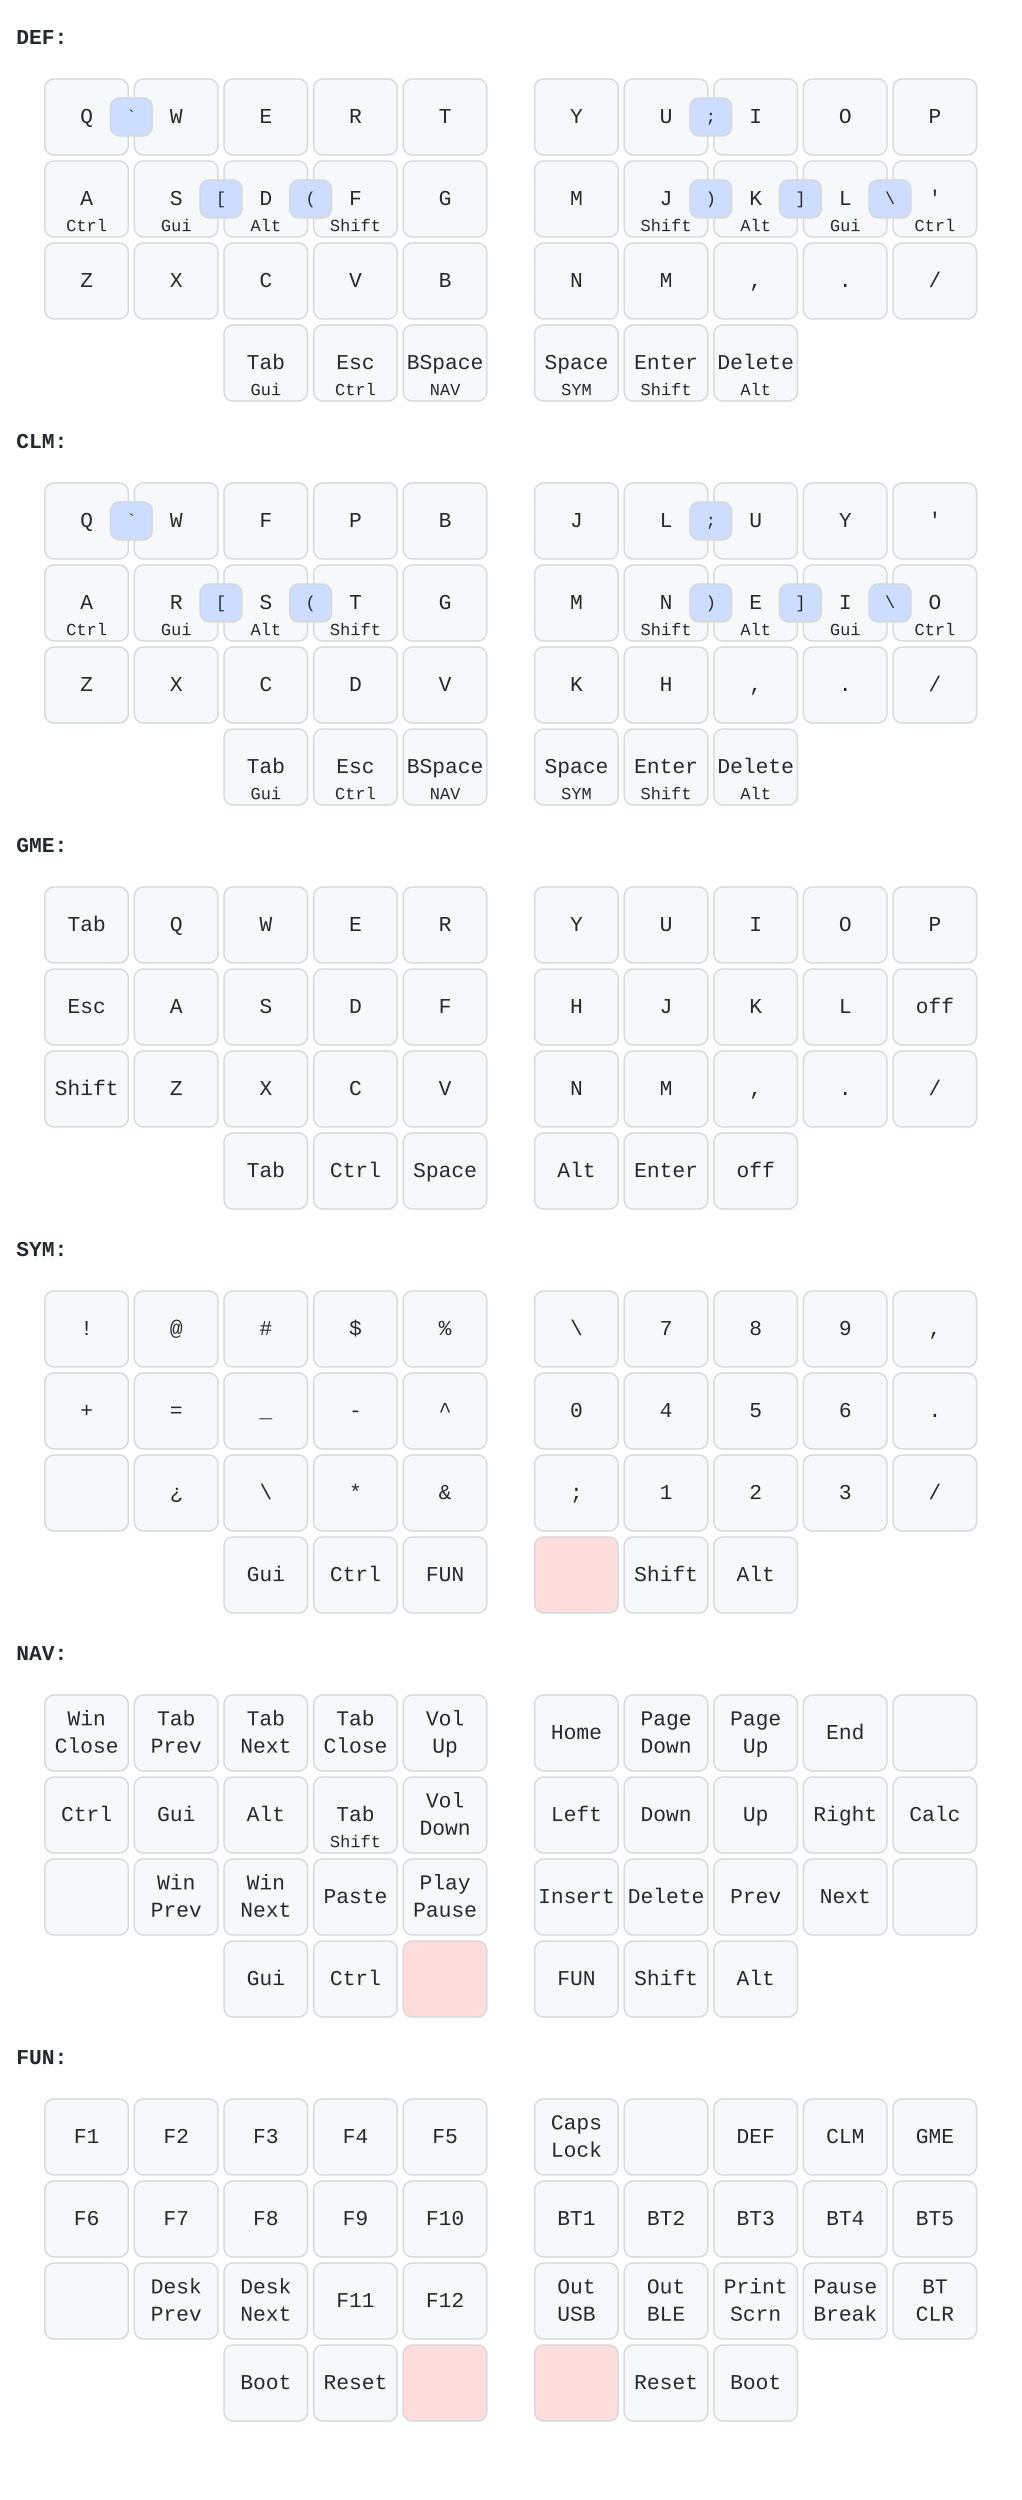
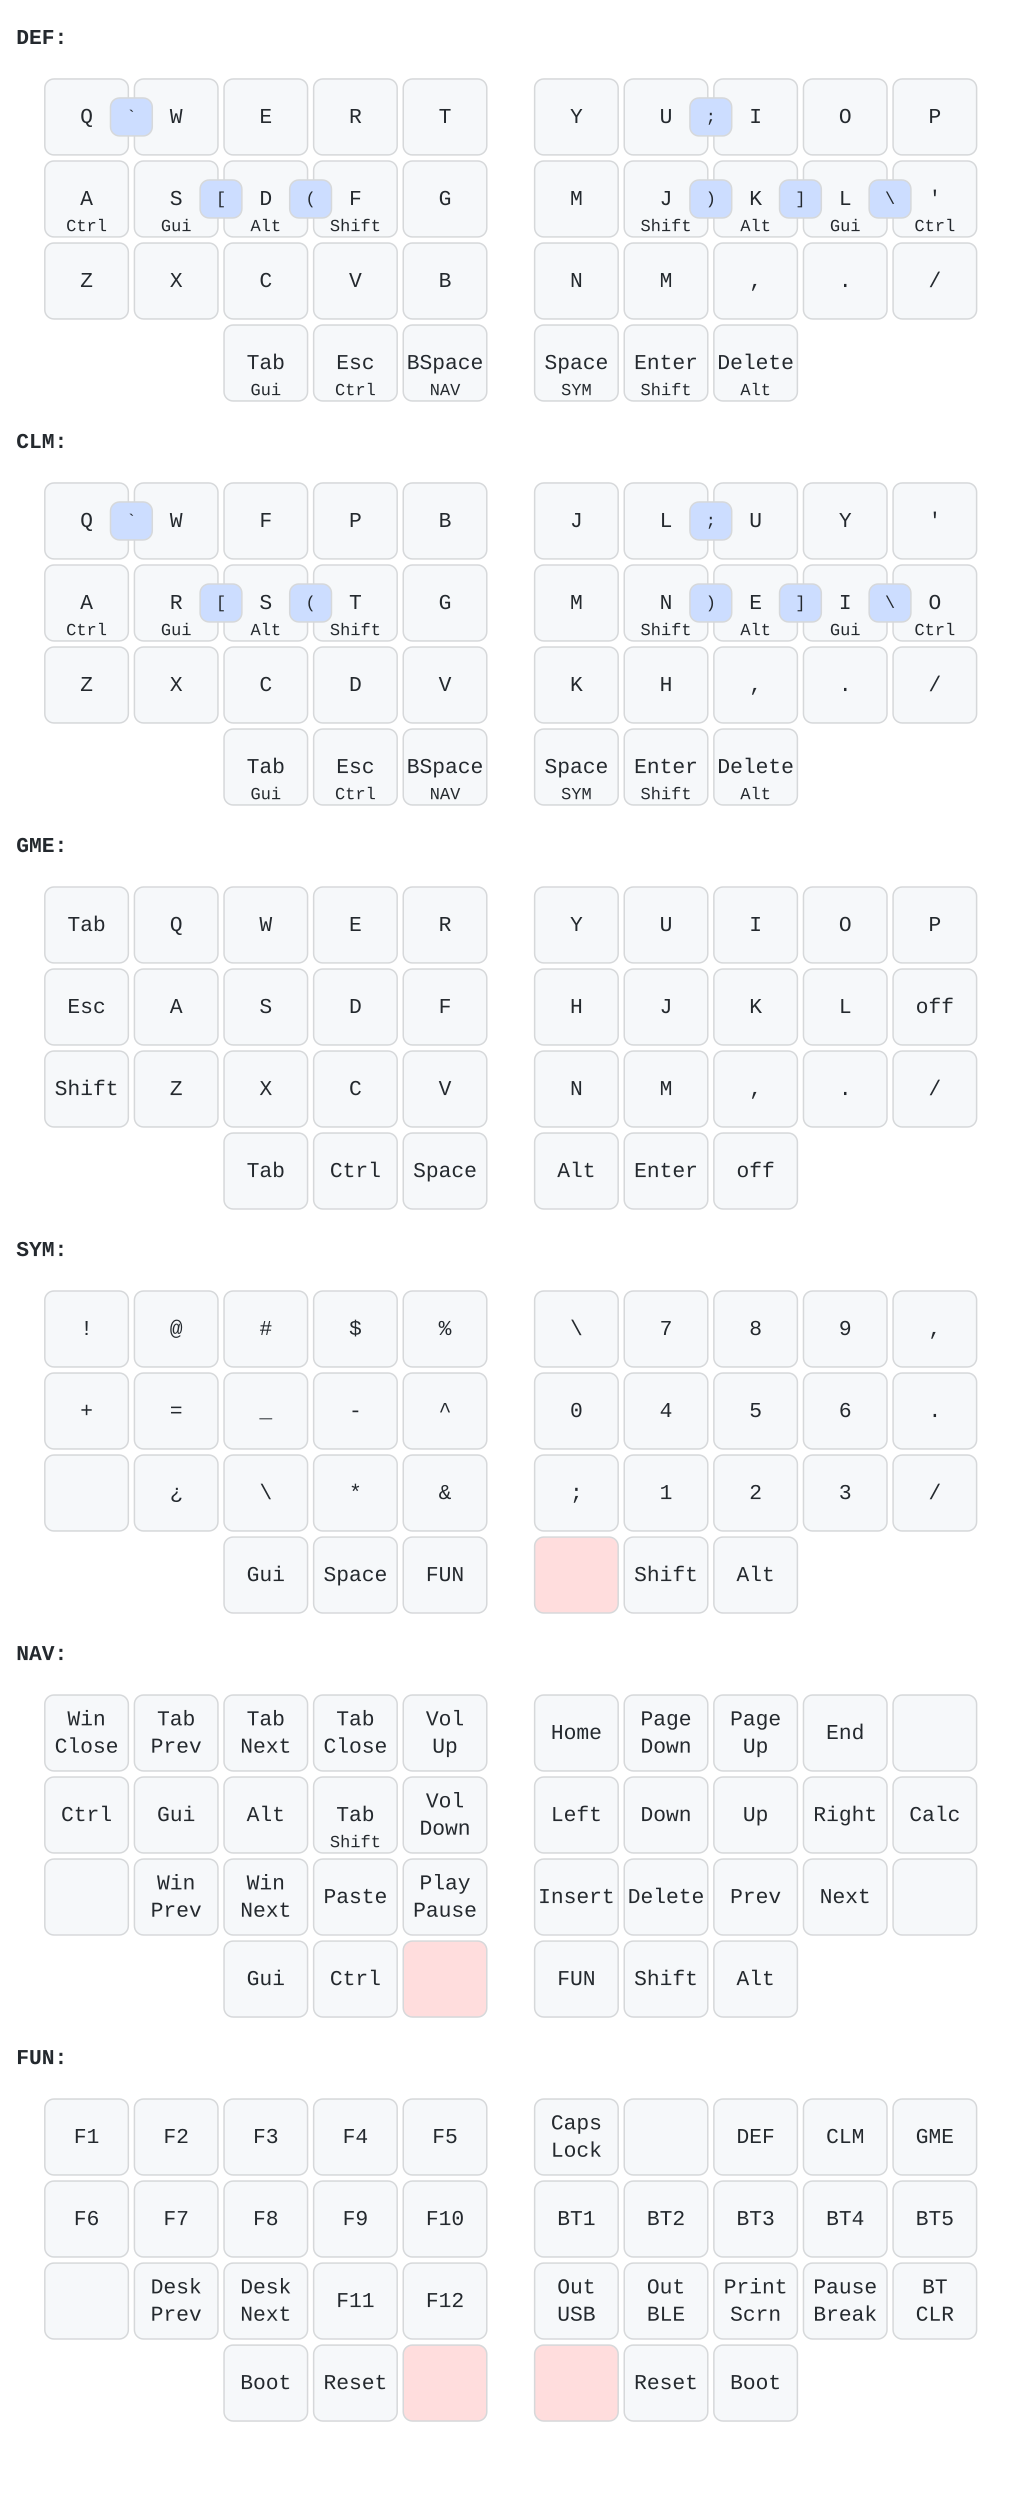
<svg xmlns="http://www.w3.org/2000/svg" width="672.5" height="1646" viewBox="0 0 672.5 1646">
  <style>
    svg {
        font-family: SFMono-Regular,Consolas,Liberation Mono,Menlo,monospace;
        font-size: 14px;
        font-kerning: normal;
        text-rendering: optimizeLegibility;
        fill: #24292e;
    }

    rect {
        fill: #f6f8fa;
        stroke: #d6d8da;
        stroke-width: 1;
    }

    .held {
        fill: #fdd;
    }

    .combo {
        fill: #cdf;
    }
</style>
  <text text-anchor="middle" dominant-baseline="middle" x="27.5" y="25.0" font-weight="bold">DEF:</text>
  <rect rx="6" ry="6" x="29.5" y="52" width="55" height="50" class="" />
  <text text-anchor="middle" dominant-baseline="middle" x="57.0" y="77.0">Q</text>
  <rect rx="6" ry="6" x="88.5" y="52" width="55" height="50" class="" />
  <text text-anchor="middle" dominant-baseline="middle" x="116.0" y="77.0">W</text>
  <rect rx="6" ry="6" x="147.5" y="52" width="55" height="50" class="" />
  <text text-anchor="middle" dominant-baseline="middle" x="175.0" y="77.0">E</text>
  <rect rx="6" ry="6" x="206.5" y="52" width="55" height="50" class="" />
  <text text-anchor="middle" dominant-baseline="middle" x="234.0" y="77.0">R</text>
  <rect rx="6" ry="6" x="265.5" y="52" width="55" height="50" class="" />
  <text text-anchor="middle" dominant-baseline="middle" x="293.0" y="77.0">T</text>
  <rect rx="6" ry="6" x="29.5" y="106" width="55" height="50" class="" />
  <text text-anchor="middle" dominant-baseline="middle" x="57.0" y="131.0">A</text>
  <text text-anchor="middle" dominant-baseline="middle" x="57.0" y="149.0" font-size="80%">Ctrl</text>
  <rect rx="6" ry="6" x="88.5" y="106" width="55" height="50" class="" />
  <text text-anchor="middle" dominant-baseline="middle" x="116.0" y="131.0">S</text>
  <text text-anchor="middle" dominant-baseline="middle" x="116.0" y="149.0" font-size="80%">Gui</text>
  <rect rx="6" ry="6" x="147.5" y="106" width="55" height="50" class="" />
  <text text-anchor="middle" dominant-baseline="middle" x="175.0" y="131.0">D</text>
  <text text-anchor="middle" dominant-baseline="middle" x="175.0" y="149.0" font-size="80%">Alt</text>
  <rect rx="6" ry="6" x="206.5" y="106" width="55" height="50" class="" />
  <text text-anchor="middle" dominant-baseline="middle" x="234.0" y="131.0">F</text>
  <text text-anchor="middle" dominant-baseline="middle" x="234.0" y="149.0" font-size="80%">Shift</text>
  <rect rx="6" ry="6" x="265.5" y="106" width="55" height="50" class="" />
  <text text-anchor="middle" dominant-baseline="middle" x="293.0" y="131.0">G</text>
  <rect rx="6" ry="6" x="29.5" y="160" width="55" height="50" class="" />
  <text text-anchor="middle" dominant-baseline="middle" x="57.0" y="185.0">Z</text>
  <rect rx="6" ry="6" x="88.5" y="160" width="55" height="50" class="" />
  <text text-anchor="middle" dominant-baseline="middle" x="116.0" y="185.0">X</text>
  <rect rx="6" ry="6" x="147.5" y="160" width="55" height="50" class="" />
  <text text-anchor="middle" dominant-baseline="middle" x="175.0" y="185.0">C</text>
  <rect rx="6" ry="6" x="206.5" y="160" width="55" height="50" class="" />
  <text text-anchor="middle" dominant-baseline="middle" x="234.0" y="185.0">V</text>
  <rect rx="6" ry="6" x="265.5" y="160" width="55" height="50" class="" />
  <text text-anchor="middle" dominant-baseline="middle" x="293.0" y="185.0">B</text>
  <rect rx="6" ry="6" x="352.0" y="52" width="55" height="50" class="" />
  <text text-anchor="middle" dominant-baseline="middle" x="379.5" y="77.0">Y</text>
  <rect rx="6" ry="6" x="411.0" y="52" width="55" height="50" class="" />
  <text text-anchor="middle" dominant-baseline="middle" x="438.5" y="77.0">U</text>
  <rect rx="6" ry="6" x="470.0" y="52" width="55" height="50" class="" />
  <text text-anchor="middle" dominant-baseline="middle" x="497.5" y="77.0">I</text>
  <rect rx="6" ry="6" x="529.0" y="52" width="55" height="50" class="" />
  <text text-anchor="middle" dominant-baseline="middle" x="556.5" y="77.0">O</text>
  <rect rx="6" ry="6" x="588.0" y="52" width="55" height="50" class="" />
  <text text-anchor="middle" dominant-baseline="middle" x="615.5" y="77.0">P</text>
  <rect rx="6" ry="6" x="352.0" y="106" width="55" height="50" class="" />
  <text text-anchor="middle" dominant-baseline="middle" x="379.5" y="131.0">M</text>
  <rect rx="6" ry="6" x="411.0" y="106" width="55" height="50" class="" />
  <text text-anchor="middle" dominant-baseline="middle" x="438.5" y="131.0">J</text>
  <text text-anchor="middle" dominant-baseline="middle" x="438.5" y="149.0" font-size="80%">Shift</text>
  <rect rx="6" ry="6" x="470.0" y="106" width="55" height="50" class="" />
  <text text-anchor="middle" dominant-baseline="middle" x="497.5" y="131.0">K</text>
  <text text-anchor="middle" dominant-baseline="middle" x="497.5" y="149.0" font-size="80%">Alt</text>
  <rect rx="6" ry="6" x="529.0" y="106" width="55" height="50" class="" />
  <text text-anchor="middle" dominant-baseline="middle" x="556.5" y="131.0">L</text>
  <text text-anchor="middle" dominant-baseline="middle" x="556.5" y="149.0" font-size="80%">Gui</text>
  <rect rx="6" ry="6" x="588.0" y="106" width="55" height="50" class="" />
  <text text-anchor="middle" dominant-baseline="middle" x="615.5" y="131.0">'</text>
  <text text-anchor="middle" dominant-baseline="middle" x="615.5" y="149.0" font-size="80%">Ctrl</text>
  <rect rx="6" ry="6" x="352.0" y="160" width="55" height="50" class="" />
  <text text-anchor="middle" dominant-baseline="middle" x="379.5" y="185.0">N</text>
  <rect rx="6" ry="6" x="411.0" y="160" width="55" height="50" class="" />
  <text text-anchor="middle" dominant-baseline="middle" x="438.5" y="185.0">M</text>
  <rect rx="6" ry="6" x="470.0" y="160" width="55" height="50" class="" />
  <text text-anchor="middle" dominant-baseline="middle" x="497.5" y="185.0">,</text>
  <rect rx="6" ry="6" x="529.0" y="160" width="55" height="50" class="" />
  <text text-anchor="middle" dominant-baseline="middle" x="556.5" y="185.0">.</text>
  <rect rx="6" ry="6" x="588.0" y="160" width="55" height="50" class="" />
  <text text-anchor="middle" dominant-baseline="middle" x="615.5" y="185.0">/</text>
  <rect rx="6" ry="6" x="147.5" y="214" width="55" height="50" class="" />
  <text text-anchor="middle" dominant-baseline="middle" x="175.0" y="239.0">Tab</text>
  <text text-anchor="middle" dominant-baseline="middle" x="175.0" y="257.0" font-size="80%">Gui</text>
  <rect rx="6" ry="6" x="206.5" y="214" width="55" height="50" class="" />
  <text text-anchor="middle" dominant-baseline="middle" x="234.0" y="239.0">Esc</text>
  <text text-anchor="middle" dominant-baseline="middle" x="234.0" y="257.0" font-size="80%">Ctrl</text>
  <rect rx="6" ry="6" x="265.5" y="214" width="55" height="50" class="" />
  <text text-anchor="middle" dominant-baseline="middle" x="293.0" y="239.0">BSpace</text>
  <text text-anchor="middle" dominant-baseline="middle" x="293.0" y="257.0" font-size="80%">NAV</text>
  <rect rx="6" ry="6" x="352.0" y="214" width="55" height="50" class="" />
  <text text-anchor="middle" dominant-baseline="middle" x="379.5" y="239.0">Space</text>
  <text text-anchor="middle" dominant-baseline="middle" x="379.5" y="257.0" font-size="80%">SYM</text>
  <rect rx="6" ry="6" x="411.0" y="214" width="55" height="50" class="" />
  <text text-anchor="middle" dominant-baseline="middle" x="438.5" y="239.0">Enter</text>
  <text text-anchor="middle" dominant-baseline="middle" x="438.5" y="257.0" font-size="80%">Shift</text>
  <rect rx="6" ry="6" x="470.0" y="214" width="55" height="50" class="" />
  <text text-anchor="middle" dominant-baseline="middle" x="497.5" y="239.0">Delete</text>
  <text text-anchor="middle" dominant-baseline="middle" x="497.5" y="257.0" font-size="80%">Alt</text>
  <rect rx="6" ry="6" x="72.75" y="64.5" width="27.5" height="25.0" class="combo" />
  <text text-anchor="middle" dominant-baseline="middle" x="86.5" y="77.0" font-size="80%">`</text>
  <rect rx="6" ry="6" x="454.25" y="64.5" width="27.5" height="25.0" class="combo" />
  <text text-anchor="middle" dominant-baseline="middle" x="468.0" y="77.0" font-size="80%">;</text>
  <rect rx="6" ry="6" x="190.75" y="118.5" width="27.5" height="25.0" class="combo" />
  <text text-anchor="middle" dominant-baseline="middle" x="204.5" y="131.0" font-size="80%">(</text>
  <rect rx="6" ry="6" x="454.25" y="118.5" width="27.5" height="25.0" class="combo" />
  <text text-anchor="middle" dominant-baseline="middle" x="468.0" y="131.0" font-size="80%">)</text>
  <rect rx="6" ry="6" x="131.75" y="118.5" width="27.5" height="25.0" class="combo" />
  <text text-anchor="middle" dominant-baseline="middle" x="145.5" y="131.0" font-size="80%">[</text>
  <rect rx="6" ry="6" x="513.25" y="118.5" width="27.5" height="25.0" class="combo" />
  <text text-anchor="middle" dominant-baseline="middle" x="527.0" y="131.0" font-size="80%">]</text>
  <rect rx="6" ry="6" x="572.25" y="118.5" width="27.5" height="25.0" class="combo" />
  <text text-anchor="middle" dominant-baseline="middle" x="586.0" y="131.0" font-size="80%">\</text>
  <text text-anchor="middle" dominant-baseline="middle" x="27.5" y="291.0" font-weight="bold">CLM:</text>
  <rect rx="6" ry="6" x="29.5" y="318" width="55" height="50" class="" />
  <text text-anchor="middle" dominant-baseline="middle" x="57.0" y="343.0">Q</text>
  <rect rx="6" ry="6" x="88.5" y="318" width="55" height="50" class="" />
  <text text-anchor="middle" dominant-baseline="middle" x="116.0" y="343.0">W</text>
  <rect rx="6" ry="6" x="147.5" y="318" width="55" height="50" class="" />
  <text text-anchor="middle" dominant-baseline="middle" x="175.0" y="343.0">F</text>
  <rect rx="6" ry="6" x="206.5" y="318" width="55" height="50" class="" />
  <text text-anchor="middle" dominant-baseline="middle" x="234.0" y="343.0">P</text>
  <rect rx="6" ry="6" x="265.5" y="318" width="55" height="50" class="" />
  <text text-anchor="middle" dominant-baseline="middle" x="293.0" y="343.0">B</text>
  <rect rx="6" ry="6" x="29.5" y="372" width="55" height="50" class="" />
  <text text-anchor="middle" dominant-baseline="middle" x="57.0" y="397.0">A</text>
  <text text-anchor="middle" dominant-baseline="middle" x="57.0" y="415.0" font-size="80%">Ctrl</text>
  <rect rx="6" ry="6" x="88.5" y="372" width="55" height="50" class="" />
  <text text-anchor="middle" dominant-baseline="middle" x="116.0" y="397.0">R</text>
  <text text-anchor="middle" dominant-baseline="middle" x="116.0" y="415.0" font-size="80%">Gui</text>
  <rect rx="6" ry="6" x="147.5" y="372" width="55" height="50" class="" />
  <text text-anchor="middle" dominant-baseline="middle" x="175.0" y="397.0">S</text>
  <text text-anchor="middle" dominant-baseline="middle" x="175.0" y="415.0" font-size="80%">Alt</text>
  <rect rx="6" ry="6" x="206.5" y="372" width="55" height="50" class="" />
  <text text-anchor="middle" dominant-baseline="middle" x="234.0" y="397.0">T</text>
  <text text-anchor="middle" dominant-baseline="middle" x="234.0" y="415.0" font-size="80%">Shift</text>
  <rect rx="6" ry="6" x="265.5" y="372" width="55" height="50" class="" />
  <text text-anchor="middle" dominant-baseline="middle" x="293.0" y="397.0">G</text>
  <rect rx="6" ry="6" x="29.5" y="426" width="55" height="50" class="" />
  <text text-anchor="middle" dominant-baseline="middle" x="57.0" y="451.0">Z</text>
  <rect rx="6" ry="6" x="88.5" y="426" width="55" height="50" class="" />
  <text text-anchor="middle" dominant-baseline="middle" x="116.0" y="451.0">X</text>
  <rect rx="6" ry="6" x="147.5" y="426" width="55" height="50" class="" />
  <text text-anchor="middle" dominant-baseline="middle" x="175.0" y="451.0">C</text>
  <rect rx="6" ry="6" x="206.5" y="426" width="55" height="50" class="" />
  <text text-anchor="middle" dominant-baseline="middle" x="234.0" y="451.0">D</text>
  <rect rx="6" ry="6" x="265.5" y="426" width="55" height="50" class="" />
  <text text-anchor="middle" dominant-baseline="middle" x="293.0" y="451.0">V</text>
  <rect rx="6" ry="6" x="352.0" y="318" width="55" height="50" class="" />
  <text text-anchor="middle" dominant-baseline="middle" x="379.5" y="343.0">J</text>
  <rect rx="6" ry="6" x="411.0" y="318" width="55" height="50" class="" />
  <text text-anchor="middle" dominant-baseline="middle" x="438.5" y="343.0">L</text>
  <rect rx="6" ry="6" x="470.0" y="318" width="55" height="50" class="" />
  <text text-anchor="middle" dominant-baseline="middle" x="497.5" y="343.0">U</text>
  <rect rx="6" ry="6" x="529.0" y="318" width="55" height="50" class="" />
  <text text-anchor="middle" dominant-baseline="middle" x="556.5" y="343.0">Y</text>
  <rect rx="6" ry="6" x="588.0" y="318" width="55" height="50" class="" />
  <text text-anchor="middle" dominant-baseline="middle" x="615.5" y="343.0">'</text>
  <rect rx="6" ry="6" x="352.0" y="372" width="55" height="50" class="" />
  <text text-anchor="middle" dominant-baseline="middle" x="379.5" y="397.0">M</text>
  <rect rx="6" ry="6" x="411.0" y="372" width="55" height="50" class="" />
  <text text-anchor="middle" dominant-baseline="middle" x="438.5" y="397.0">N</text>
  <text text-anchor="middle" dominant-baseline="middle" x="438.5" y="415.0" font-size="80%">Shift</text>
  <rect rx="6" ry="6" x="470.0" y="372" width="55" height="50" class="" />
  <text text-anchor="middle" dominant-baseline="middle" x="497.5" y="397.0">E</text>
  <text text-anchor="middle" dominant-baseline="middle" x="497.5" y="415.0" font-size="80%">Alt</text>
  <rect rx="6" ry="6" x="529.0" y="372" width="55" height="50" class="" />
  <text text-anchor="middle" dominant-baseline="middle" x="556.5" y="397.0">I</text>
  <text text-anchor="middle" dominant-baseline="middle" x="556.5" y="415.0" font-size="80%">Gui</text>
  <rect rx="6" ry="6" x="588.0" y="372" width="55" height="50" class="" />
  <text text-anchor="middle" dominant-baseline="middle" x="615.5" y="397.0">O</text>
  <text text-anchor="middle" dominant-baseline="middle" x="615.5" y="415.0" font-size="80%">Ctrl</text>
  <rect rx="6" ry="6" x="352.0" y="426" width="55" height="50" class="" />
  <text text-anchor="middle" dominant-baseline="middle" x="379.5" y="451.0">K</text>
  <rect rx="6" ry="6" x="411.0" y="426" width="55" height="50" class="" />
  <text text-anchor="middle" dominant-baseline="middle" x="438.5" y="451.0">H</text>
  <rect rx="6" ry="6" x="470.0" y="426" width="55" height="50" class="" />
  <text text-anchor="middle" dominant-baseline="middle" x="497.5" y="451.0">,</text>
  <rect rx="6" ry="6" x="529.0" y="426" width="55" height="50" class="" />
  <text text-anchor="middle" dominant-baseline="middle" x="556.5" y="451.0">.</text>
  <rect rx="6" ry="6" x="588.0" y="426" width="55" height="50" class="" />
  <text text-anchor="middle" dominant-baseline="middle" x="615.5" y="451.0">/</text>
  <rect rx="6" ry="6" x="147.5" y="480" width="55" height="50" class="" />
  <text text-anchor="middle" dominant-baseline="middle" x="175.0" y="505.0">Tab</text>
  <text text-anchor="middle" dominant-baseline="middle" x="175.0" y="523.0" font-size="80%">Gui</text>
  <rect rx="6" ry="6" x="206.5" y="480" width="55" height="50" class="" />
  <text text-anchor="middle" dominant-baseline="middle" x="234.0" y="505.0">Esc</text>
  <text text-anchor="middle" dominant-baseline="middle" x="234.0" y="523.0" font-size="80%">Ctrl</text>
  <rect rx="6" ry="6" x="265.5" y="480" width="55" height="50" class="" />
  <text text-anchor="middle" dominant-baseline="middle" x="293.0" y="505.0">BSpace</text>
  <text text-anchor="middle" dominant-baseline="middle" x="293.0" y="523.0" font-size="80%">NAV</text>
  <rect rx="6" ry="6" x="352.0" y="480" width="55" height="50" class="" />
  <text text-anchor="middle" dominant-baseline="middle" x="379.5" y="505.0">Space</text>
  <text text-anchor="middle" dominant-baseline="middle" x="379.5" y="523.0" font-size="80%">SYM</text>
  <rect rx="6" ry="6" x="411.0" y="480" width="55" height="50" class="" />
  <text text-anchor="middle" dominant-baseline="middle" x="438.5" y="505.0">Enter</text>
  <text text-anchor="middle" dominant-baseline="middle" x="438.5" y="523.0" font-size="80%">Shift</text>
  <rect rx="6" ry="6" x="470.0" y="480" width="55" height="50" class="" />
  <text text-anchor="middle" dominant-baseline="middle" x="497.5" y="505.0">Delete</text>
  <text text-anchor="middle" dominant-baseline="middle" x="497.5" y="523.0" font-size="80%">Alt</text>
  <rect rx="6" ry="6" x="72.75" y="330.5" width="27.5" height="25.0" class="combo" />
  <text text-anchor="middle" dominant-baseline="middle" x="86.5" y="343.0" font-size="80%">`</text>
  <rect rx="6" ry="6" x="454.25" y="330.5" width="27.5" height="25.0" class="combo" />
  <text text-anchor="middle" dominant-baseline="middle" x="468.0" y="343.0" font-size="80%">;</text>
  <rect rx="6" ry="6" x="190.75" y="384.5" width="27.5" height="25.0" class="combo" />
  <text text-anchor="middle" dominant-baseline="middle" x="204.5" y="397.0" font-size="80%">(</text>
  <rect rx="6" ry="6" x="454.25" y="384.5" width="27.5" height="25.0" class="combo" />
  <text text-anchor="middle" dominant-baseline="middle" x="468.0" y="397.0" font-size="80%">)</text>
  <rect rx="6" ry="6" x="131.75" y="384.5" width="27.5" height="25.0" class="combo" />
  <text text-anchor="middle" dominant-baseline="middle" x="145.5" y="397.0" font-size="80%">[</text>
  <rect rx="6" ry="6" x="513.25" y="384.5" width="27.5" height="25.0" class="combo" />
  <text text-anchor="middle" dominant-baseline="middle" x="527.0" y="397.0" font-size="80%">]</text>
  <rect rx="6" ry="6" x="572.25" y="384.5" width="27.5" height="25.0" class="combo" />
  <text text-anchor="middle" dominant-baseline="middle" x="586.0" y="397.0" font-size="80%">\</text>
  <text text-anchor="middle" dominant-baseline="middle" x="27.5" y="557.0" font-weight="bold">GME:</text>
  <rect rx="6" ry="6" x="29.5" y="584" width="55" height="50" class="" />
  <text text-anchor="middle" dominant-baseline="middle" x="57.0" y="609.0">Tab</text>
  <rect rx="6" ry="6" x="88.5" y="584" width="55" height="50" class="" />
  <text text-anchor="middle" dominant-baseline="middle" x="116.0" y="609.0">Q</text>
  <rect rx="6" ry="6" x="147.5" y="584" width="55" height="50" class="" />
  <text text-anchor="middle" dominant-baseline="middle" x="175.0" y="609.0">W</text>
  <rect rx="6" ry="6" x="206.5" y="584" width="55" height="50" class="" />
  <text text-anchor="middle" dominant-baseline="middle" x="234.0" y="609.0">E</text>
  <rect rx="6" ry="6" x="265.5" y="584" width="55" height="50" class="" />
  <text text-anchor="middle" dominant-baseline="middle" x="293.0" y="609.0">R</text>
  <rect rx="6" ry="6" x="29.5" y="638" width="55" height="50" class="" />
  <text text-anchor="middle" dominant-baseline="middle" x="57.0" y="663.0">Esc</text>
  <rect rx="6" ry="6" x="88.5" y="638" width="55" height="50" class="" />
  <text text-anchor="middle" dominant-baseline="middle" x="116.0" y="663.0">A</text>
  <rect rx="6" ry="6" x="147.5" y="638" width="55" height="50" class="" />
  <text text-anchor="middle" dominant-baseline="middle" x="175.0" y="663.0">S</text>
  <rect rx="6" ry="6" x="206.5" y="638" width="55" height="50" class="" />
  <text text-anchor="middle" dominant-baseline="middle" x="234.0" y="663.0">D</text>
  <rect rx="6" ry="6" x="265.5" y="638" width="55" height="50" class="" />
  <text text-anchor="middle" dominant-baseline="middle" x="293.0" y="663.0">F</text>
  <rect rx="6" ry="6" x="29.5" y="692" width="55" height="50" class="" />
  <text text-anchor="middle" dominant-baseline="middle" x="57.0" y="717.0">Shift</text>
  <rect rx="6" ry="6" x="88.5" y="692" width="55" height="50" class="" />
  <text text-anchor="middle" dominant-baseline="middle" x="116.0" y="717.0">Z</text>
  <rect rx="6" ry="6" x="147.5" y="692" width="55" height="50" class="" />
  <text text-anchor="middle" dominant-baseline="middle" x="175.0" y="717.0">X</text>
  <rect rx="6" ry="6" x="206.5" y="692" width="55" height="50" class="" />
  <text text-anchor="middle" dominant-baseline="middle" x="234.0" y="717.0">C</text>
  <rect rx="6" ry="6" x="265.5" y="692" width="55" height="50" class="" />
  <text text-anchor="middle" dominant-baseline="middle" x="293.0" y="717.0">V</text>
  <rect rx="6" ry="6" x="352.0" y="584" width="55" height="50" class="" />
  <text text-anchor="middle" dominant-baseline="middle" x="379.5" y="609.0">Y</text>
  <rect rx="6" ry="6" x="411.0" y="584" width="55" height="50" class="" />
  <text text-anchor="middle" dominant-baseline="middle" x="438.5" y="609.0">U</text>
  <rect rx="6" ry="6" x="470.0" y="584" width="55" height="50" class="" />
  <text text-anchor="middle" dominant-baseline="middle" x="497.5" y="609.0">I</text>
  <rect rx="6" ry="6" x="529.0" y="584" width="55" height="50" class="" />
  <text text-anchor="middle" dominant-baseline="middle" x="556.5" y="609.0">O</text>
  <rect rx="6" ry="6" x="588.0" y="584" width="55" height="50" class="" />
  <text text-anchor="middle" dominant-baseline="middle" x="615.5" y="609.0">P</text>
  <rect rx="6" ry="6" x="352.0" y="638" width="55" height="50" class="" />
  <text text-anchor="middle" dominant-baseline="middle" x="379.5" y="663.0">H</text>
  <rect rx="6" ry="6" x="411.0" y="638" width="55" height="50" class="" />
  <text text-anchor="middle" dominant-baseline="middle" x="438.5" y="663.0">J</text>
  <rect rx="6" ry="6" x="470.0" y="638" width="55" height="50" class="" />
  <text text-anchor="middle" dominant-baseline="middle" x="497.5" y="663.0">K</text>
  <rect rx="6" ry="6" x="529.0" y="638" width="55" height="50" class="" />
  <text text-anchor="middle" dominant-baseline="middle" x="556.5" y="663.0">L</text>
  <rect rx="6" ry="6" x="588.0" y="638" width="55" height="50" class="" />
  <text text-anchor="middle" dominant-baseline="middle" x="615.5" y="663.0">off</text>
  <rect rx="6" ry="6" x="352.0" y="692" width="55" height="50" class="" />
  <text text-anchor="middle" dominant-baseline="middle" x="379.5" y="717.0">N</text>
  <rect rx="6" ry="6" x="411.0" y="692" width="55" height="50" class="" />
  <text text-anchor="middle" dominant-baseline="middle" x="438.5" y="717.0">M</text>
  <rect rx="6" ry="6" x="470.0" y="692" width="55" height="50" class="" />
  <text text-anchor="middle" dominant-baseline="middle" x="497.5" y="717.0">,</text>
  <rect rx="6" ry="6" x="529.0" y="692" width="55" height="50" class="" />
  <text text-anchor="middle" dominant-baseline="middle" x="556.5" y="717.0">.</text>
  <rect rx="6" ry="6" x="588.0" y="692" width="55" height="50" class="" />
  <text text-anchor="middle" dominant-baseline="middle" x="615.5" y="717.0">/</text>
  <rect rx="6" ry="6" x="147.5" y="746" width="55" height="50" class="" />
  <text text-anchor="middle" dominant-baseline="middle" x="175.0" y="771.0">Tab</text>
  <rect rx="6" ry="6" x="206.5" y="746" width="55" height="50" class="" />
  <text text-anchor="middle" dominant-baseline="middle" x="234.0" y="771.0">Ctrl</text>
  <rect rx="6" ry="6" x="265.5" y="746" width="55" height="50" class="" />
  <text text-anchor="middle" dominant-baseline="middle" x="293.0" y="771.0">Space</text>
  <rect rx="6" ry="6" x="352.0" y="746" width="55" height="50" class="" />
  <text text-anchor="middle" dominant-baseline="middle" x="379.5" y="771.0">Alt</text>
  <rect rx="6" ry="6" x="411.0" y="746" width="55" height="50" class="" />
  <text text-anchor="middle" dominant-baseline="middle" x="438.5" y="771.0">Enter</text>
  <rect rx="6" ry="6" x="470.0" y="746" width="55" height="50" class="" />
  <text text-anchor="middle" dominant-baseline="middle" x="497.5" y="771.0">off</text>
  <text text-anchor="middle" dominant-baseline="middle" x="27.5" y="823.0" font-weight="bold">SYM:</text>
  <rect rx="6" ry="6" x="29.5" y="850" width="55" height="50" class="" />
  <text text-anchor="middle" dominant-baseline="middle" x="57.0" y="875.0">!</text>
  <rect rx="6" ry="6" x="88.5" y="850" width="55" height="50" class="" />
  <text text-anchor="middle" dominant-baseline="middle" x="116.0" y="875.0">@</text>
  <rect rx="6" ry="6" x="147.5" y="850" width="55" height="50" class="" />
  <text text-anchor="middle" dominant-baseline="middle" x="175.0" y="875.0">#</text>
  <rect rx="6" ry="6" x="206.5" y="850" width="55" height="50" class="" />
  <text text-anchor="middle" dominant-baseline="middle" x="234.0" y="875.0">$</text>
  <rect rx="6" ry="6" x="265.5" y="850" width="55" height="50" class="" />
  <text text-anchor="middle" dominant-baseline="middle" x="293.0" y="875.0">%</text>
  <rect rx="6" ry="6" x="29.5" y="904" width="55" height="50" class="" />
  <text text-anchor="middle" dominant-baseline="middle" x="57.0" y="929.0">+</text>
  <rect rx="6" ry="6" x="88.5" y="904" width="55" height="50" class="" />
  <text text-anchor="middle" dominant-baseline="middle" x="116.0" y="929.0">=</text>
  <rect rx="6" ry="6" x="147.5" y="904" width="55" height="50" class="" />
  <text text-anchor="middle" dominant-baseline="middle" x="175.0" y="929.0">_</text>
  <rect rx="6" ry="6" x="206.5" y="904" width="55" height="50" class="" />
  <text text-anchor="middle" dominant-baseline="middle" x="234.0" y="929.0">-</text>
  <rect rx="6" ry="6" x="265.5" y="904" width="55" height="50" class="" />
  <text text-anchor="middle" dominant-baseline="middle" x="293.0" y="929.0">^</text>
  <rect rx="6" ry="6" x="29.5" y="958" width="55" height="50" class="" />
  <rect rx="6" ry="6" x="88.5" y="958" width="55" height="50" class="" />
  <text text-anchor="middle" dominant-baseline="middle" x="116.0" y="983.0">¿</text>
  <rect rx="6" ry="6" x="147.5" y="958" width="55" height="50" class="" />
  <text text-anchor="middle" dominant-baseline="middle" x="175.0" y="983.0">\</text>
  <rect rx="6" ry="6" x="206.5" y="958" width="55" height="50" class="" />
  <text text-anchor="middle" dominant-baseline="middle" x="234.0" y="983.0">*</text>
  <rect rx="6" ry="6" x="265.5" y="958" width="55" height="50" class="" />
  <text text-anchor="middle" dominant-baseline="middle" x="293.0" y="983.0">&amp;</text>
  <rect rx="6" ry="6" x="352.0" y="850" width="55" height="50" class="" />
  <text text-anchor="middle" dominant-baseline="middle" x="379.5" y="875.0">\</text>
  <rect rx="6" ry="6" x="411.0" y="850" width="55" height="50" class="" />
  <text text-anchor="middle" dominant-baseline="middle" x="438.5" y="875.0">7</text>
  <rect rx="6" ry="6" x="470.0" y="850" width="55" height="50" class="" />
  <text text-anchor="middle" dominant-baseline="middle" x="497.5" y="875.0">8</text>
  <rect rx="6" ry="6" x="529.0" y="850" width="55" height="50" class="" />
  <text text-anchor="middle" dominant-baseline="middle" x="556.5" y="875.0">9</text>
  <rect rx="6" ry="6" x="588.0" y="850" width="55" height="50" class="" />
  <text text-anchor="middle" dominant-baseline="middle" x="615.5" y="875.0">,</text>
  <rect rx="6" ry="6" x="352.0" y="904" width="55" height="50" class="" />
  <text text-anchor="middle" dominant-baseline="middle" x="379.5" y="929.0">0</text>
  <rect rx="6" ry="6" x="411.0" y="904" width="55" height="50" class="" />
  <text text-anchor="middle" dominant-baseline="middle" x="438.5" y="929.0">4</text>
  <rect rx="6" ry="6" x="470.0" y="904" width="55" height="50" class="" />
  <text text-anchor="middle" dominant-baseline="middle" x="497.5" y="929.0">5</text>
  <rect rx="6" ry="6" x="529.0" y="904" width="55" height="50" class="" />
  <text text-anchor="middle" dominant-baseline="middle" x="556.5" y="929.0">6</text>
  <rect rx="6" ry="6" x="588.0" y="904" width="55" height="50" class="" />
  <text text-anchor="middle" dominant-baseline="middle" x="615.5" y="929.0">.</text>
  <rect rx="6" ry="6" x="352.0" y="958" width="55" height="50" class="" />
  <text text-anchor="middle" dominant-baseline="middle" x="379.5" y="983.0">;</text>
  <rect rx="6" ry="6" x="411.0" y="958" width="55" height="50" class="" />
  <text text-anchor="middle" dominant-baseline="middle" x="438.5" y="983.0">1</text>
  <rect rx="6" ry="6" x="470.0" y="958" width="55" height="50" class="" />
  <text text-anchor="middle" dominant-baseline="middle" x="497.5" y="983.0">2</text>
  <rect rx="6" ry="6" x="529.0" y="958" width="55" height="50" class="" />
  <text text-anchor="middle" dominant-baseline="middle" x="556.5" y="983.0">3</text>
  <rect rx="6" ry="6" x="588.0" y="958" width="55" height="50" class="" />
  <text text-anchor="middle" dominant-baseline="middle" x="615.5" y="983.0">/</text>
  <rect rx="6" ry="6" x="147.5" y="1012" width="55" height="50" class="" />
  <text text-anchor="middle" dominant-baseline="middle" x="175.0" y="1037.0">Gui</text>
  <rect rx="6" ry="6" x="206.5" y="1012" width="55" height="50" class="" />
-   <text text-anchor="middle" dominant-baseline="middle" x="234.0" y="1037.0">Ctrl</text>
+   <text text-anchor="middle" dominant-baseline="middle" x="234.0" y="1037.0">Space</text>
  <rect rx="6" ry="6" x="265.5" y="1012" width="55" height="50" class="" />
  <text text-anchor="middle" dominant-baseline="middle" x="293.0" y="1037.0">FUN</text>
  <rect rx="6" ry="6" x="352.0" y="1012" width="55" height="50" class="held" />
  <rect rx="6" ry="6" x="411.0" y="1012" width="55" height="50" class="" />
  <text text-anchor="middle" dominant-baseline="middle" x="438.5" y="1037.0">Shift</text>
  <rect rx="6" ry="6" x="470.0" y="1012" width="55" height="50" class="" />
  <text text-anchor="middle" dominant-baseline="middle" x="497.5" y="1037.0">Alt</text>
  <text text-anchor="middle" dominant-baseline="middle" x="27.5" y="1089.0" font-weight="bold">NAV:</text>
  <rect rx="6" ry="6" x="29.5" y="1116" width="55" height="50" class="" />
  <text text-anchor="middle" dominant-baseline="middle" x="57.0" y="1132.0">Win</text>
  <text text-anchor="middle" dominant-baseline="middle" x="57.0" y="1150.0">Close</text>
  <rect rx="6" ry="6" x="88.5" y="1116" width="55" height="50" class="" />
  <text text-anchor="middle" dominant-baseline="middle" x="116.0" y="1132.0">Tab</text>
  <text text-anchor="middle" dominant-baseline="middle" x="116.0" y="1150.0">Prev</text>
  <rect rx="6" ry="6" x="147.5" y="1116" width="55" height="50" class="" />
  <text text-anchor="middle" dominant-baseline="middle" x="175.0" y="1132.0">Tab</text>
  <text text-anchor="middle" dominant-baseline="middle" x="175.0" y="1150.0">Next</text>
  <rect rx="6" ry="6" x="206.5" y="1116" width="55" height="50" class="" />
  <text text-anchor="middle" dominant-baseline="middle" x="234.0" y="1132.0">Tab</text>
  <text text-anchor="middle" dominant-baseline="middle" x="234.0" y="1150.0">Close</text>
  <rect rx="6" ry="6" x="265.5" y="1116" width="55" height="50" class="" />
  <text text-anchor="middle" dominant-baseline="middle" x="293.0" y="1132.0">Vol</text>
  <text text-anchor="middle" dominant-baseline="middle" x="293.0" y="1150.0">Up</text>
  <rect rx="6" ry="6" x="29.5" y="1170" width="55" height="50" class="" />
  <text text-anchor="middle" dominant-baseline="middle" x="57.0" y="1195.0">Ctrl</text>
  <rect rx="6" ry="6" x="88.5" y="1170" width="55" height="50" class="" />
  <text text-anchor="middle" dominant-baseline="middle" x="116.0" y="1195.0">Gui</text>
  <rect rx="6" ry="6" x="147.5" y="1170" width="55" height="50" class="" />
  <text text-anchor="middle" dominant-baseline="middle" x="175.0" y="1195.0">Alt</text>
  <rect rx="6" ry="6" x="206.5" y="1170" width="55" height="50" class="" />
  <text text-anchor="middle" dominant-baseline="middle" x="234.0" y="1195.0">Tab</text>
  <text text-anchor="middle" dominant-baseline="middle" x="234.0" y="1213.0" font-size="80%">Shift</text>
  <rect rx="6" ry="6" x="265.5" y="1170" width="55" height="50" class="" />
  <text text-anchor="middle" dominant-baseline="middle" x="293.0" y="1186.0">Vol</text>
  <text text-anchor="middle" dominant-baseline="middle" x="293.0" y="1204.0">Down</text>
  <rect rx="6" ry="6" x="29.5" y="1224" width="55" height="50" class="" />
  <rect rx="6" ry="6" x="88.5" y="1224" width="55" height="50" class="" />
  <text text-anchor="middle" dominant-baseline="middle" x="116.0" y="1240.0">Win</text>
  <text text-anchor="middle" dominant-baseline="middle" x="116.0" y="1258.0">Prev</text>
  <rect rx="6" ry="6" x="147.5" y="1224" width="55" height="50" class="" />
  <text text-anchor="middle" dominant-baseline="middle" x="175.0" y="1240.0">Win</text>
  <text text-anchor="middle" dominant-baseline="middle" x="175.0" y="1258.0">Next</text>
  <rect rx="6" ry="6" x="206.5" y="1224" width="55" height="50" class="" />
  <text text-anchor="middle" dominant-baseline="middle" x="234.0" y="1249.0">Paste</text>
  <rect rx="6" ry="6" x="265.5" y="1224" width="55" height="50" class="" />
  <text text-anchor="middle" dominant-baseline="middle" x="293.0" y="1240.0">Play</text>
  <text text-anchor="middle" dominant-baseline="middle" x="293.0" y="1258.0">Pause</text>
  <rect rx="6" ry="6" x="352.0" y="1116" width="55" height="50" class="" />
  <text text-anchor="middle" dominant-baseline="middle" x="379.5" y="1141.0">Home</text>
  <rect rx="6" ry="6" x="411.0" y="1116" width="55" height="50" class="" />
  <text text-anchor="middle" dominant-baseline="middle" x="438.5" y="1132.0">Page</text>
  <text text-anchor="middle" dominant-baseline="middle" x="438.5" y="1150.0">Down</text>
  <rect rx="6" ry="6" x="470.0" y="1116" width="55" height="50" class="" />
  <text text-anchor="middle" dominant-baseline="middle" x="497.5" y="1132.0">Page</text>
  <text text-anchor="middle" dominant-baseline="middle" x="497.5" y="1150.0">Up</text>
  <rect rx="6" ry="6" x="529.0" y="1116" width="55" height="50" class="" />
  <text text-anchor="middle" dominant-baseline="middle" x="556.5" y="1141.0">End</text>
  <rect rx="6" ry="6" x="588.0" y="1116" width="55" height="50" class="" />
  <rect rx="6" ry="6" x="352.0" y="1170" width="55" height="50" class="" />
  <text text-anchor="middle" dominant-baseline="middle" x="379.5" y="1195.0">Left</text>
  <rect rx="6" ry="6" x="411.0" y="1170" width="55" height="50" class="" />
  <text text-anchor="middle" dominant-baseline="middle" x="438.5" y="1195.0">Down</text>
  <rect rx="6" ry="6" x="470.0" y="1170" width="55" height="50" class="" />
  <text text-anchor="middle" dominant-baseline="middle" x="497.5" y="1195.0">Up</text>
  <rect rx="6" ry="6" x="529.0" y="1170" width="55" height="50" class="" />
  <text text-anchor="middle" dominant-baseline="middle" x="556.5" y="1195.0">Right</text>
  <rect rx="6" ry="6" x="588.0" y="1170" width="55" height="50" class="" />
  <text text-anchor="middle" dominant-baseline="middle" x="615.5" y="1195.0">Calc</text>
  <rect rx="6" ry="6" x="352.0" y="1224" width="55" height="50" class="" />
  <text text-anchor="middle" dominant-baseline="middle" x="379.5" y="1249.0">Insert</text>
  <rect rx="6" ry="6" x="411.0" y="1224" width="55" height="50" class="" />
  <text text-anchor="middle" dominant-baseline="middle" x="438.5" y="1249.0">Delete</text>
  <rect rx="6" ry="6" x="470.0" y="1224" width="55" height="50" class="" />
  <text text-anchor="middle" dominant-baseline="middle" x="497.5" y="1249.0">Prev</text>
  <rect rx="6" ry="6" x="529.0" y="1224" width="55" height="50" class="" />
  <text text-anchor="middle" dominant-baseline="middle" x="556.5" y="1249.0">Next</text>
  <rect rx="6" ry="6" x="588.0" y="1224" width="55" height="50" class="" />
  <rect rx="6" ry="6" x="147.5" y="1278" width="55" height="50" class="" />
  <text text-anchor="middle" dominant-baseline="middle" x="175.0" y="1303.0">Gui</text>
  <rect rx="6" ry="6" x="206.5" y="1278" width="55" height="50" class="" />
  <text text-anchor="middle" dominant-baseline="middle" x="234.0" y="1303.0">Ctrl</text>
  <rect rx="6" ry="6" x="265.5" y="1278" width="55" height="50" class="held" />
  <rect rx="6" ry="6" x="352.0" y="1278" width="55" height="50" class="" />
  <text text-anchor="middle" dominant-baseline="middle" x="379.5" y="1303.0">FUN</text>
  <rect rx="6" ry="6" x="411.0" y="1278" width="55" height="50" class="" />
  <text text-anchor="middle" dominant-baseline="middle" x="438.5" y="1303.0">Shift</text>
  <rect rx="6" ry="6" x="470.0" y="1278" width="55" height="50" class="" />
  <text text-anchor="middle" dominant-baseline="middle" x="497.5" y="1303.0">Alt</text>
  <text text-anchor="middle" dominant-baseline="middle" x="27.5" y="1355.0" font-weight="bold">FUN:</text>
  <rect rx="6" ry="6" x="29.5" y="1382" width="55" height="50" class="" />
  <text text-anchor="middle" dominant-baseline="middle" x="57.0" y="1407.0">F1</text>
  <rect rx="6" ry="6" x="88.5" y="1382" width="55" height="50" class="" />
  <text text-anchor="middle" dominant-baseline="middle" x="116.0" y="1407.0">F2</text>
  <rect rx="6" ry="6" x="147.5" y="1382" width="55" height="50" class="" />
  <text text-anchor="middle" dominant-baseline="middle" x="175.0" y="1407.0">F3</text>
  <rect rx="6" ry="6" x="206.5" y="1382" width="55" height="50" class="" />
  <text text-anchor="middle" dominant-baseline="middle" x="234.0" y="1407.0">F4</text>
  <rect rx="6" ry="6" x="265.5" y="1382" width="55" height="50" class="" />
  <text text-anchor="middle" dominant-baseline="middle" x="293.0" y="1407.0">F5</text>
  <rect rx="6" ry="6" x="29.5" y="1436" width="55" height="50" class="" />
  <text text-anchor="middle" dominant-baseline="middle" x="57.0" y="1461.0">F6</text>
  <rect rx="6" ry="6" x="88.5" y="1436" width="55" height="50" class="" />
  <text text-anchor="middle" dominant-baseline="middle" x="116.0" y="1461.0">F7</text>
  <rect rx="6" ry="6" x="147.5" y="1436" width="55" height="50" class="" />
  <text text-anchor="middle" dominant-baseline="middle" x="175.0" y="1461.0">F8</text>
  <rect rx="6" ry="6" x="206.5" y="1436" width="55" height="50" class="" />
  <text text-anchor="middle" dominant-baseline="middle" x="234.0" y="1461.0">F9</text>
  <rect rx="6" ry="6" x="265.5" y="1436" width="55" height="50" class="" />
  <text text-anchor="middle" dominant-baseline="middle" x="293.0" y="1461.0">F10</text>
  <rect rx="6" ry="6" x="29.5" y="1490" width="55" height="50" class="" />
  <rect rx="6" ry="6" x="88.5" y="1490" width="55" height="50" class="" />
  <text text-anchor="middle" dominant-baseline="middle" x="116.0" y="1506.0">Desk</text>
  <text text-anchor="middle" dominant-baseline="middle" x="116.0" y="1524.0">Prev</text>
  <rect rx="6" ry="6" x="147.5" y="1490" width="55" height="50" class="" />
  <text text-anchor="middle" dominant-baseline="middle" x="175.0" y="1506.0">Desk</text>
  <text text-anchor="middle" dominant-baseline="middle" x="175.0" y="1524.0">Next</text>
  <rect rx="6" ry="6" x="206.5" y="1490" width="55" height="50" class="" />
  <text text-anchor="middle" dominant-baseline="middle" x="234.0" y="1515.0">F11</text>
  <rect rx="6" ry="6" x="265.5" y="1490" width="55" height="50" class="" />
  <text text-anchor="middle" dominant-baseline="middle" x="293.0" y="1515.0">F12</text>
  <rect rx="6" ry="6" x="352.0" y="1382" width="55" height="50" class="" />
  <text text-anchor="middle" dominant-baseline="middle" x="379.5" y="1398.0">Caps</text>
  <text text-anchor="middle" dominant-baseline="middle" x="379.5" y="1416.0">Lock</text>
  <rect rx="6" ry="6" x="411.0" y="1382" width="55" height="50" class="" />
  <rect rx="6" ry="6" x="470.0" y="1382" width="55" height="50" class="" />
  <text text-anchor="middle" dominant-baseline="middle" x="497.5" y="1407.0">DEF</text>
  <rect rx="6" ry="6" x="529.0" y="1382" width="55" height="50" class="" />
  <text text-anchor="middle" dominant-baseline="middle" x="556.5" y="1407.0">CLM</text>
  <rect rx="6" ry="6" x="588.0" y="1382" width="55" height="50" class="" />
  <text text-anchor="middle" dominant-baseline="middle" x="615.5" y="1407.0">GME</text>
  <rect rx="6" ry="6" x="352.0" y="1436" width="55" height="50" class="" />
  <text text-anchor="middle" dominant-baseline="middle" x="379.5" y="1461.0">BT1</text>
  <rect rx="6" ry="6" x="411.0" y="1436" width="55" height="50" class="" />
  <text text-anchor="middle" dominant-baseline="middle" x="438.5" y="1461.0">BT2</text>
  <rect rx="6" ry="6" x="470.0" y="1436" width="55" height="50" class="" />
  <text text-anchor="middle" dominant-baseline="middle" x="497.5" y="1461.0">BT3</text>
  <rect rx="6" ry="6" x="529.0" y="1436" width="55" height="50" class="" />
  <text text-anchor="middle" dominant-baseline="middle" x="556.5" y="1461.0">BT4</text>
  <rect rx="6" ry="6" x="588.0" y="1436" width="55" height="50" class="" />
  <text text-anchor="middle" dominant-baseline="middle" x="615.5" y="1461.0">BT5</text>
  <rect rx="6" ry="6" x="352.0" y="1490" width="55" height="50" class="" />
  <text text-anchor="middle" dominant-baseline="middle" x="379.5" y="1506.0">Out</text>
  <text text-anchor="middle" dominant-baseline="middle" x="379.5" y="1524.0">USB</text>
  <rect rx="6" ry="6" x="411.0" y="1490" width="55" height="50" class="" />
  <text text-anchor="middle" dominant-baseline="middle" x="438.5" y="1506.0">Out</text>
  <text text-anchor="middle" dominant-baseline="middle" x="438.5" y="1524.0">BLE</text>
  <rect rx="6" ry="6" x="470.0" y="1490" width="55" height="50" class="" />
  <text text-anchor="middle" dominant-baseline="middle" x="497.5" y="1506.0">Print</text>
  <text text-anchor="middle" dominant-baseline="middle" x="497.5" y="1524.0">Scrn</text>
  <rect rx="6" ry="6" x="529.0" y="1490" width="55" height="50" class="" />
  <text text-anchor="middle" dominant-baseline="middle" x="556.5" y="1506.0">Pause</text>
  <text text-anchor="middle" dominant-baseline="middle" x="556.5" y="1524.0">Break</text>
  <rect rx="6" ry="6" x="588.0" y="1490" width="55" height="50" class="" />
  <text text-anchor="middle" dominant-baseline="middle" x="615.5" y="1506.0">BT</text>
  <text text-anchor="middle" dominant-baseline="middle" x="615.5" y="1524.0">CLR</text>
  <rect rx="6" ry="6" x="147.5" y="1544" width="55" height="50" class="" />
  <text text-anchor="middle" dominant-baseline="middle" x="175.0" y="1569.0">Boot</text>
  <rect rx="6" ry="6" x="206.5" y="1544" width="55" height="50" class="" />
  <text text-anchor="middle" dominant-baseline="middle" x="234.0" y="1569.0">Reset</text>
  <rect rx="6" ry="6" x="265.5" y="1544" width="55" height="50" class="held" />
  <rect rx="6" ry="6" x="352.0" y="1544" width="55" height="50" class="held" />
  <rect rx="6" ry="6" x="411.0" y="1544" width="55" height="50" class="" />
  <text text-anchor="middle" dominant-baseline="middle" x="438.5" y="1569.0">Reset</text>
  <rect rx="6" ry="6" x="470.0" y="1544" width="55" height="50" class="" />
  <text text-anchor="middle" dominant-baseline="middle" x="497.5" y="1569.0">Boot</text>
</svg>
